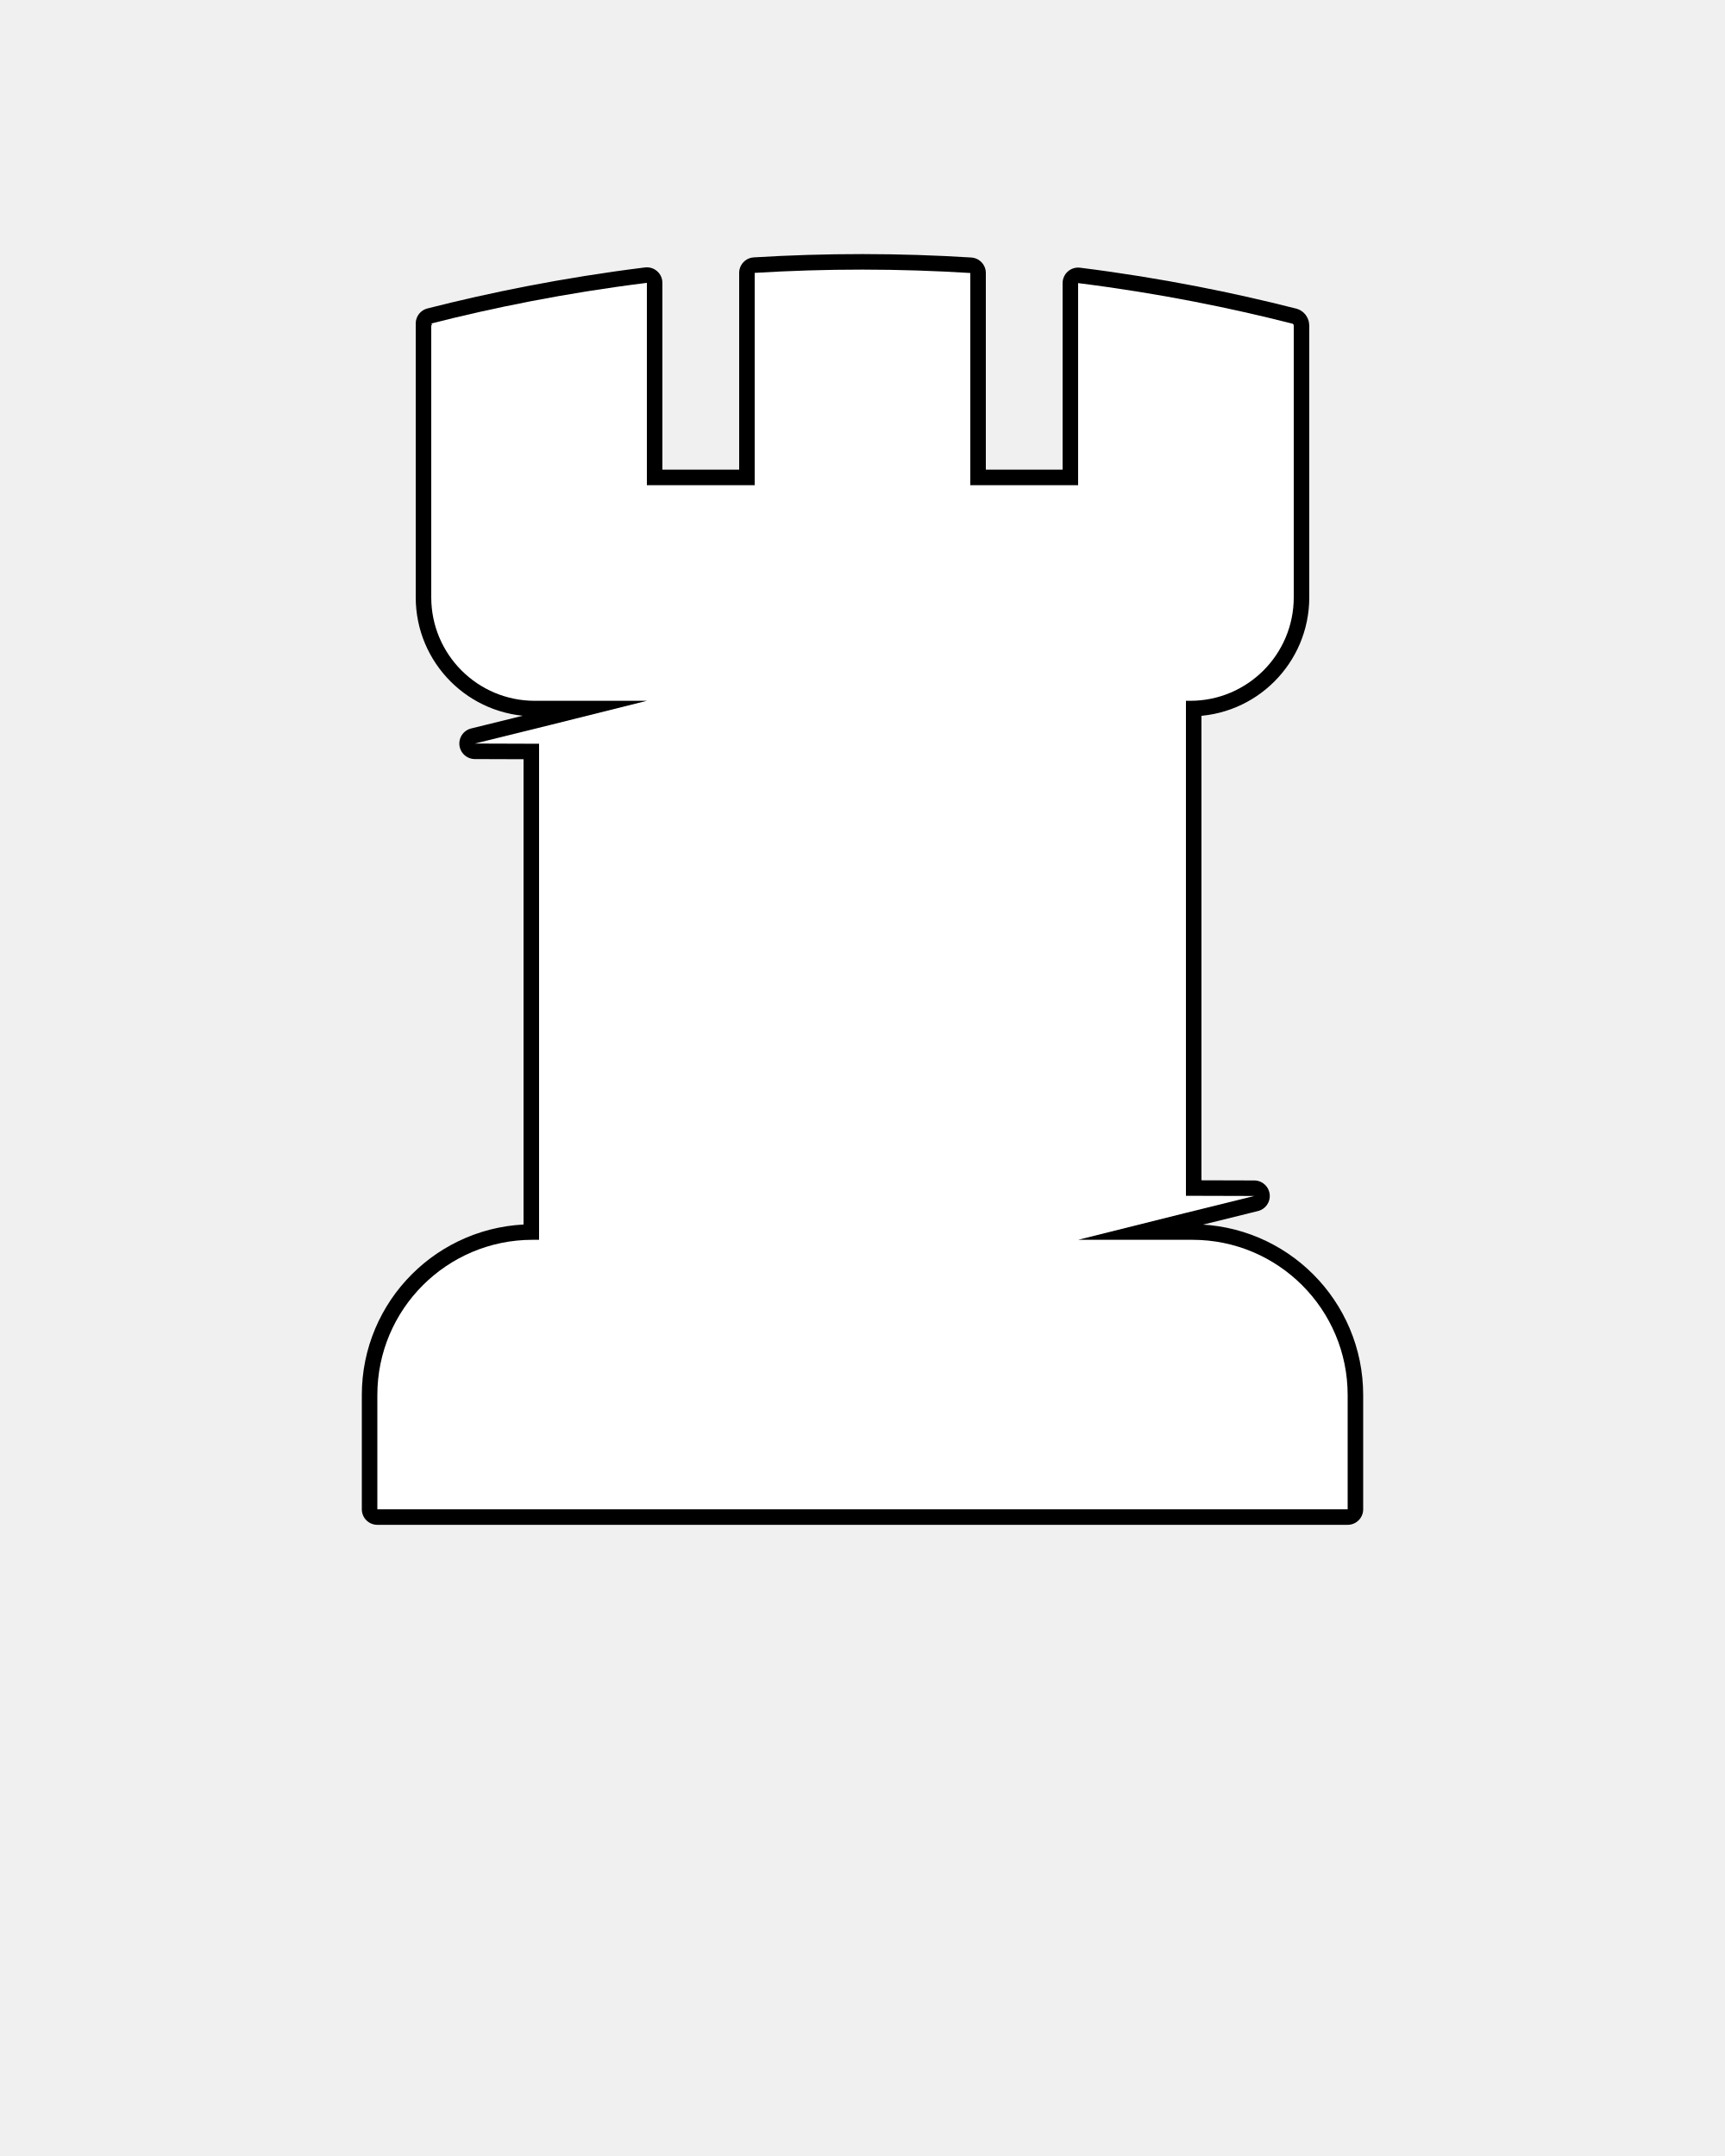
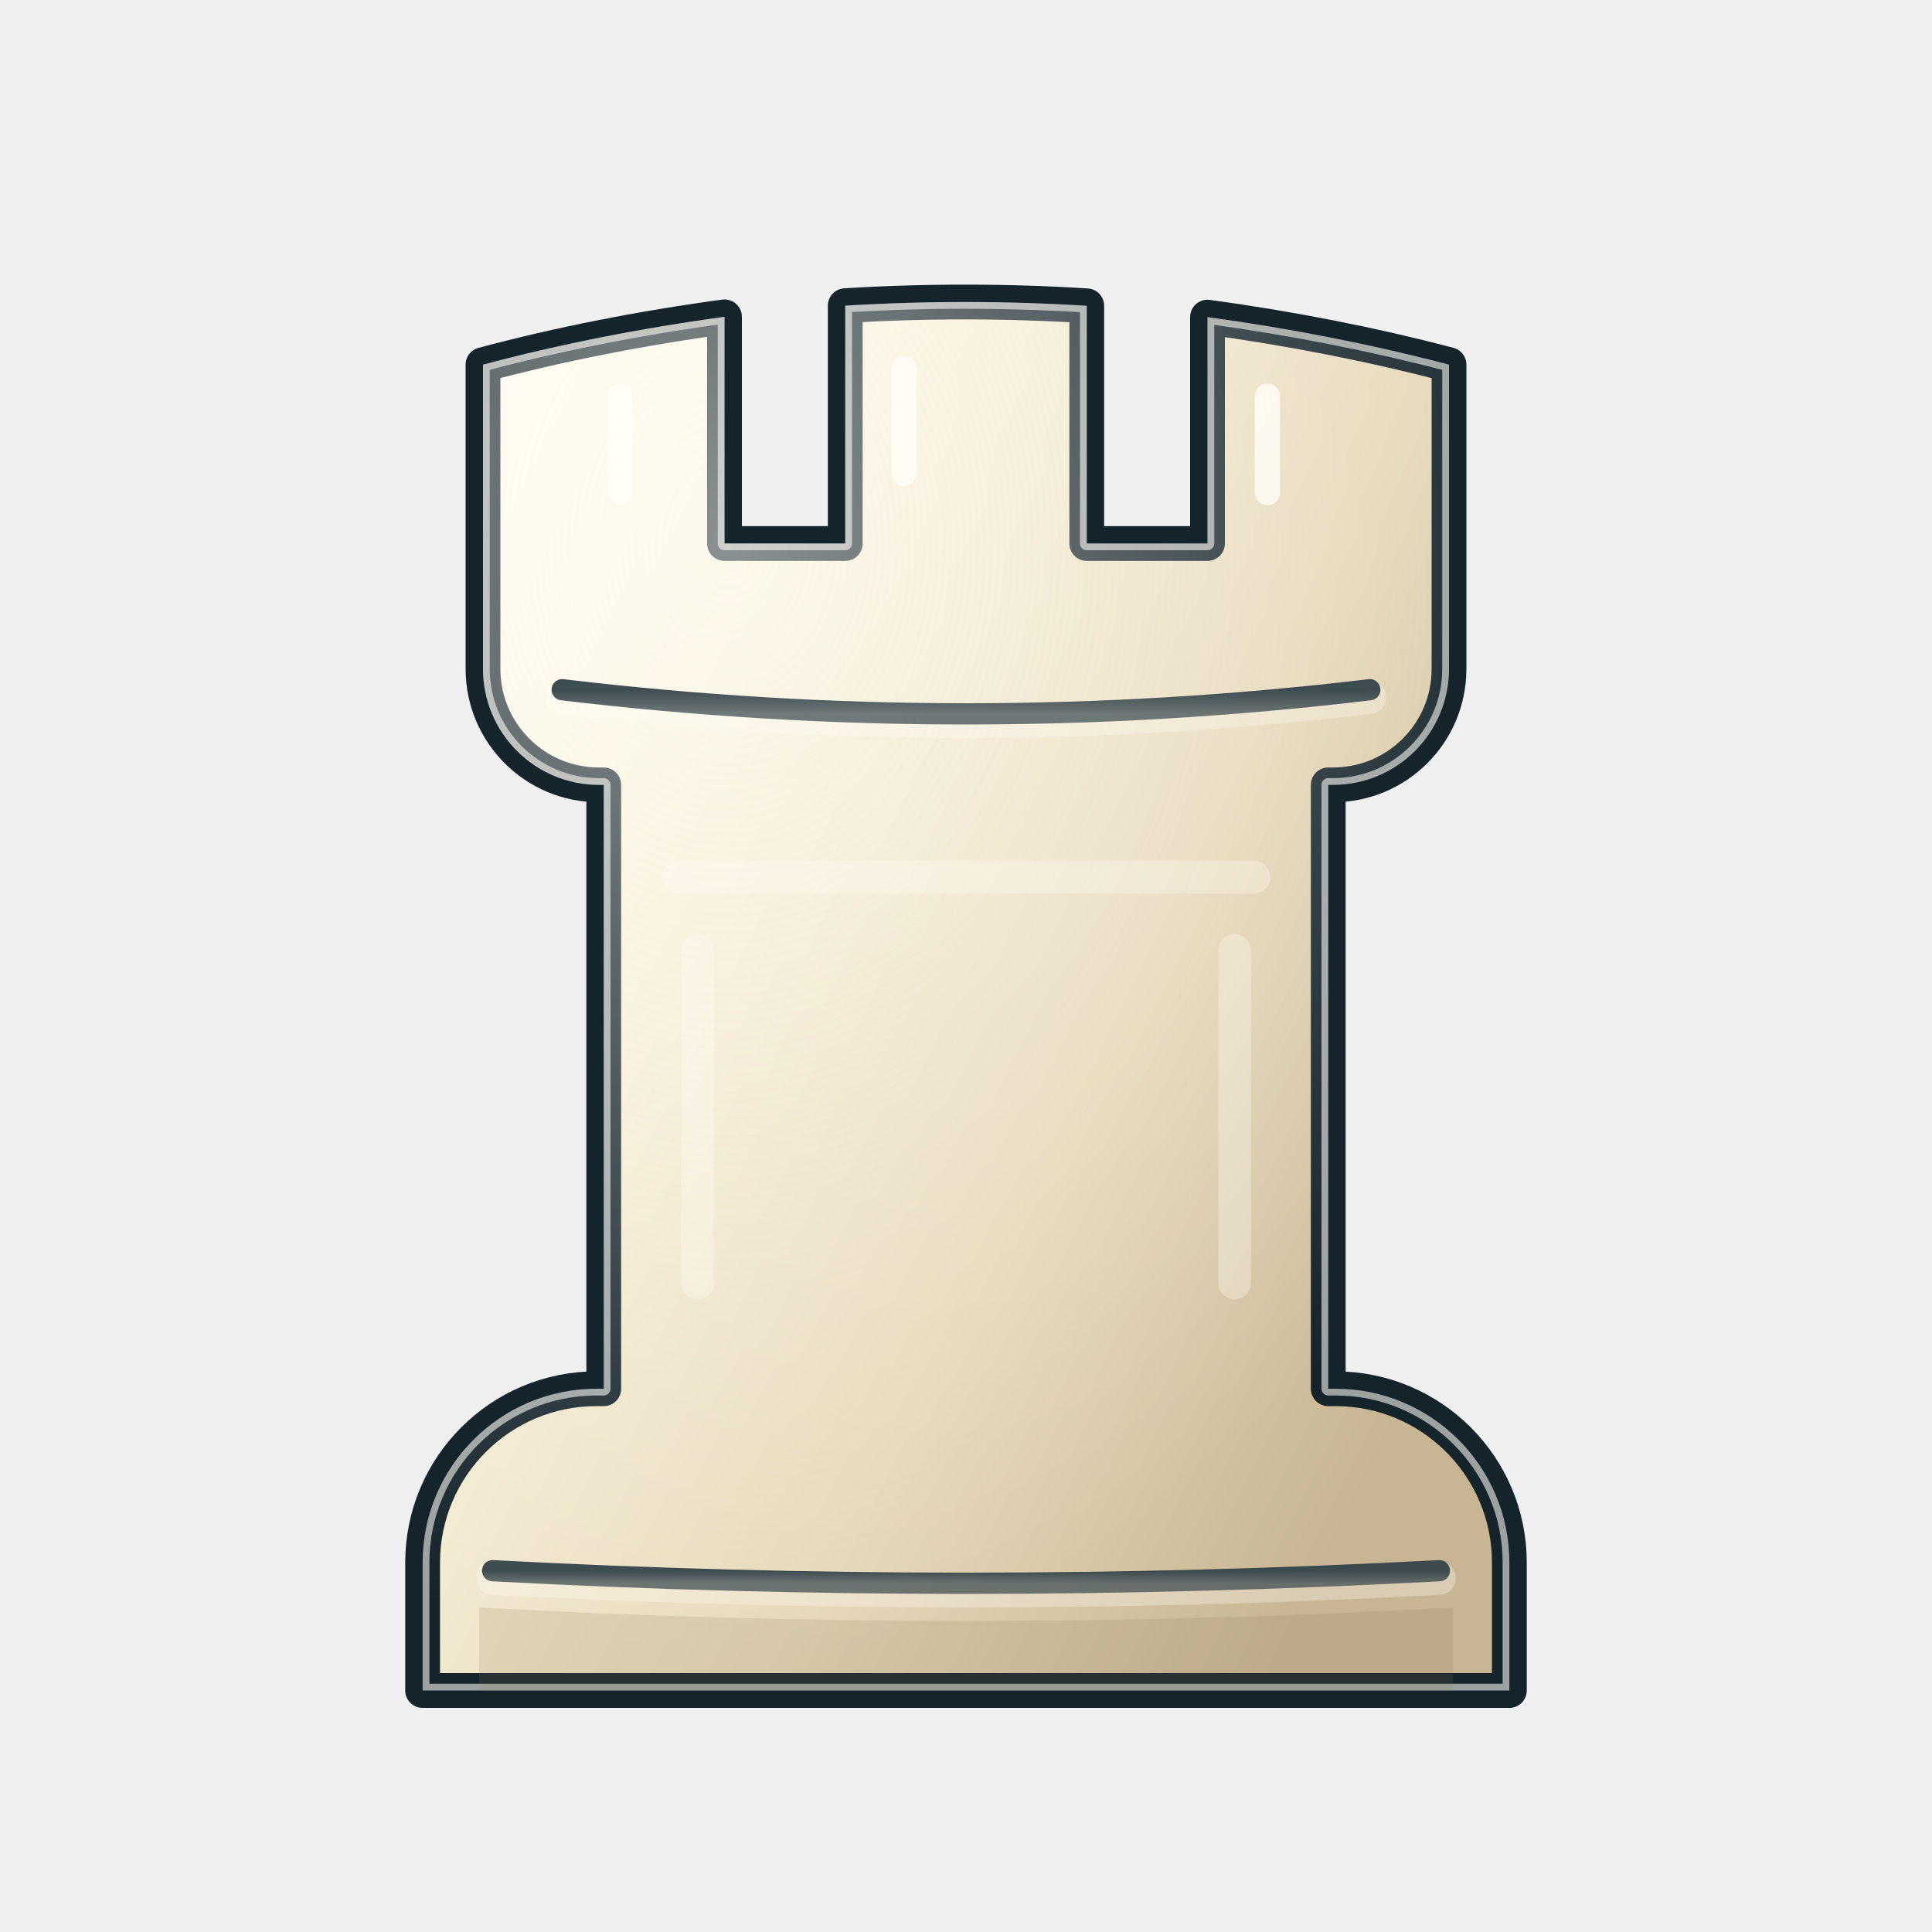
- <svg xmlns="http://www.w3.org/2000/svg" viewBox="0 0 1000 1250" x="0px" y="0px">
-   <defs id="defs1">
-     <style id="style1">.cls-1{fill:none;}.cls-2{clip-path:url(#a);}</style>
-     <clipPath id="a">
-       <rect class="cls-1" x="-2217.87" y="-868.09" width="937.5" height="937.5" id="rect1" />
+ <svg xmlns="http://www.w3.org/2000/svg" viewBox="0 0 1000 1000" role="img" aria-labelledby="sculpted-wr-title sculpted-wr-desc">
+   <defs>
+     <linearGradient id="sculpted-wr-body" x1="0" y1="0" x2="1" y2="0.65">
+       <stop offset="0" stop-color="#fffef5" />
+       <stop offset=".3" stop-color="#f9f2dc" />
+       <stop offset=".68" stop-color="#e5d7b8" />
+       <stop offset="1" stop-color="#c7b593" />
+     </linearGradient>
+     <radialGradient id="sculpted-wr-light" cx=".28" cy=".18" r=".8">
+       <stop stop-color="#fffef8" stop-opacity=".5" />
+       <stop offset="1" stop-color="#fffef8" stop-opacity="0" />
+     </radialGradient>
+     <linearGradient id="sculpted-wr-groove" x1="0" y1="0" x2="0" y2="1">
+       <stop stop-color="#34434a" stop-opacity=".95" />
+       <stop offset="1" stop-color="#34434a" stop-opacity=".7" />
+     </linearGradient>
+     <clipPath id="sculpted-wr-clip">
+       <path d="M218.75 875V808.81C218.75 759.1 259.04 718.81 308.75 718.81H312.5V406.25H310C276.86 406.25 250 379.39 250 346.25V188.74Q309 173 375 163.99V281.31H437.5V158.21Q500 154.4 562.5 158.28V281.31H625V164.14Q690 173 750 188.74V346.25C750 379.39 723.14 406.25 690 406.25H687.5V718.81H691.25C740.96 718.81 781.25 759.11 781.25 808.81V875Z" />
    </clipPath>
  </defs>
-   <path d="M781.25,808.81v66.25H218.75v-66.25c0-49.7,40.29-90,90-90h3.75V431.21l-37.22-.12,44.62-11,55.1-13.78h-65c-33.14,0-60-26.86-60-60V188.74c.32-.2,.45-.56,.35-.83-.08-.22-.29-.32-.35-.35,35.16-8.95,77.18-17.63,125-23.57v117.32h62.5v-123.1c20.07-1.23,40.92-1.91,62.5-1.9s42.44,.72,62.5,1.97v123.03h62.5v-117.17c47.32,5.93,88.93,14.54,123.82,23.42,.07,0,.49,.01,.83,.35,.22,.21,.35,.51,.35,.83v157.57c0,33.14-26.86,60-60,60h-2.5v286.98l39.6,.11-39.6,9.79-62.5,15.62h66.25c49.71,0,90,40.3,90,90Z" id="path1" style="fill:#ffffff;stroke:#000000;stroke-opacity:1;stroke-width:18;stroke-dasharray:none;stroke-linejoin:round;paint-order:stroke fill markers" />
+   <path d="M218.75 875V808.81C218.75 759.1 259.04 718.81 308.75 718.81H312.5V406.25H310C276.86 406.25 250 379.39 250 346.25V188.74Q309 173 375 163.99V281.31H437.5V158.21Q500 154.4 562.5 158.28V281.31H625V164.14Q690 173 750 188.74V346.25C750 379.39 723.14 406.25 690 406.25H687.5V718.81H691.25C740.96 718.81 781.25 759.11 781.25 808.81V875Z" fill="url(#sculpted-wr-body)" stroke="#15232b" stroke-width="18" stroke-linejoin="round" />
+   <g clip-path="url(#sculpted-wr-clip)">
+     <path d="M218.75 875V808.81C218.75 759.1 259.04 718.81 308.75 718.81H312.5V406.25H310C276.86 406.25 250 379.39 250 346.25V188.74Q309 173 375 163.99V281.31H437.5V158.21Q500 154.4 562.5 158.28V281.31H625V164.14Q690 173 750 188.74V346.25C750 379.39 723.14 406.25 690 406.25H687.5V718.81H691.25C740.96 718.81 781.25 759.11 781.25 808.81V875Z" fill="url(#sculpted-wr-light)" />
+     <path d="M218.75 875V808.81C218.75 759.1 259.04 718.81 308.75 718.81H312.5V406.25H310C276.86 406.25 250 379.39 250 346.25V188.74Q309 173 375 163.99V281.31H437.5V158.21Q500 154.4 562.5 158.28V281.31H625V164.14Q690 173 750 188.74V346.25C750 379.39 723.14 406.25 690 406.25H687.5V718.81H691.25C740.96 718.81 781.25 759.11 781.25 808.81V875Z" fill="none" stroke="#fffdf4" stroke-width="7" stroke-linejoin="round" opacity=".58" />
+     <path d="M248 832Q500 846 752 832V882H248Z" fill="#8b7755" opacity=".17" />
+     <g fill="none" stroke="#fffdf4" stroke-width="17" stroke-linecap="round" stroke-linejoin="round" opacity=".32" transform="translate(0 4)">
+       <path d="M291 357Q500 382 709 357" />
+       <path d="M351 450H649" />
+       <path d="M361 488V660" />
+       <path d="M639 488V660" />
+       <path d="M255 813Q500 826 745 813" />
+     </g>
+     <g fill="none" stroke="url(#sculpted-wr-groove)" stroke-width="11" stroke-linecap="round" stroke-linejoin="round">
+       <path d="M291 357Q500 382 709 357" />
+       <path d="M351 450H649" />
+       <path d="M361 488V660" />
+       <path d="M639 488V660" />
+       <path d="M255 813Q500 826 745 813" />
+     </g>
+     <path d="M321 205V255M468 191V245M656 205V255" fill="none" stroke="#fffef8" stroke-width="13" stroke-linecap="round" opacity=".8" />
+   </g>
</svg>
